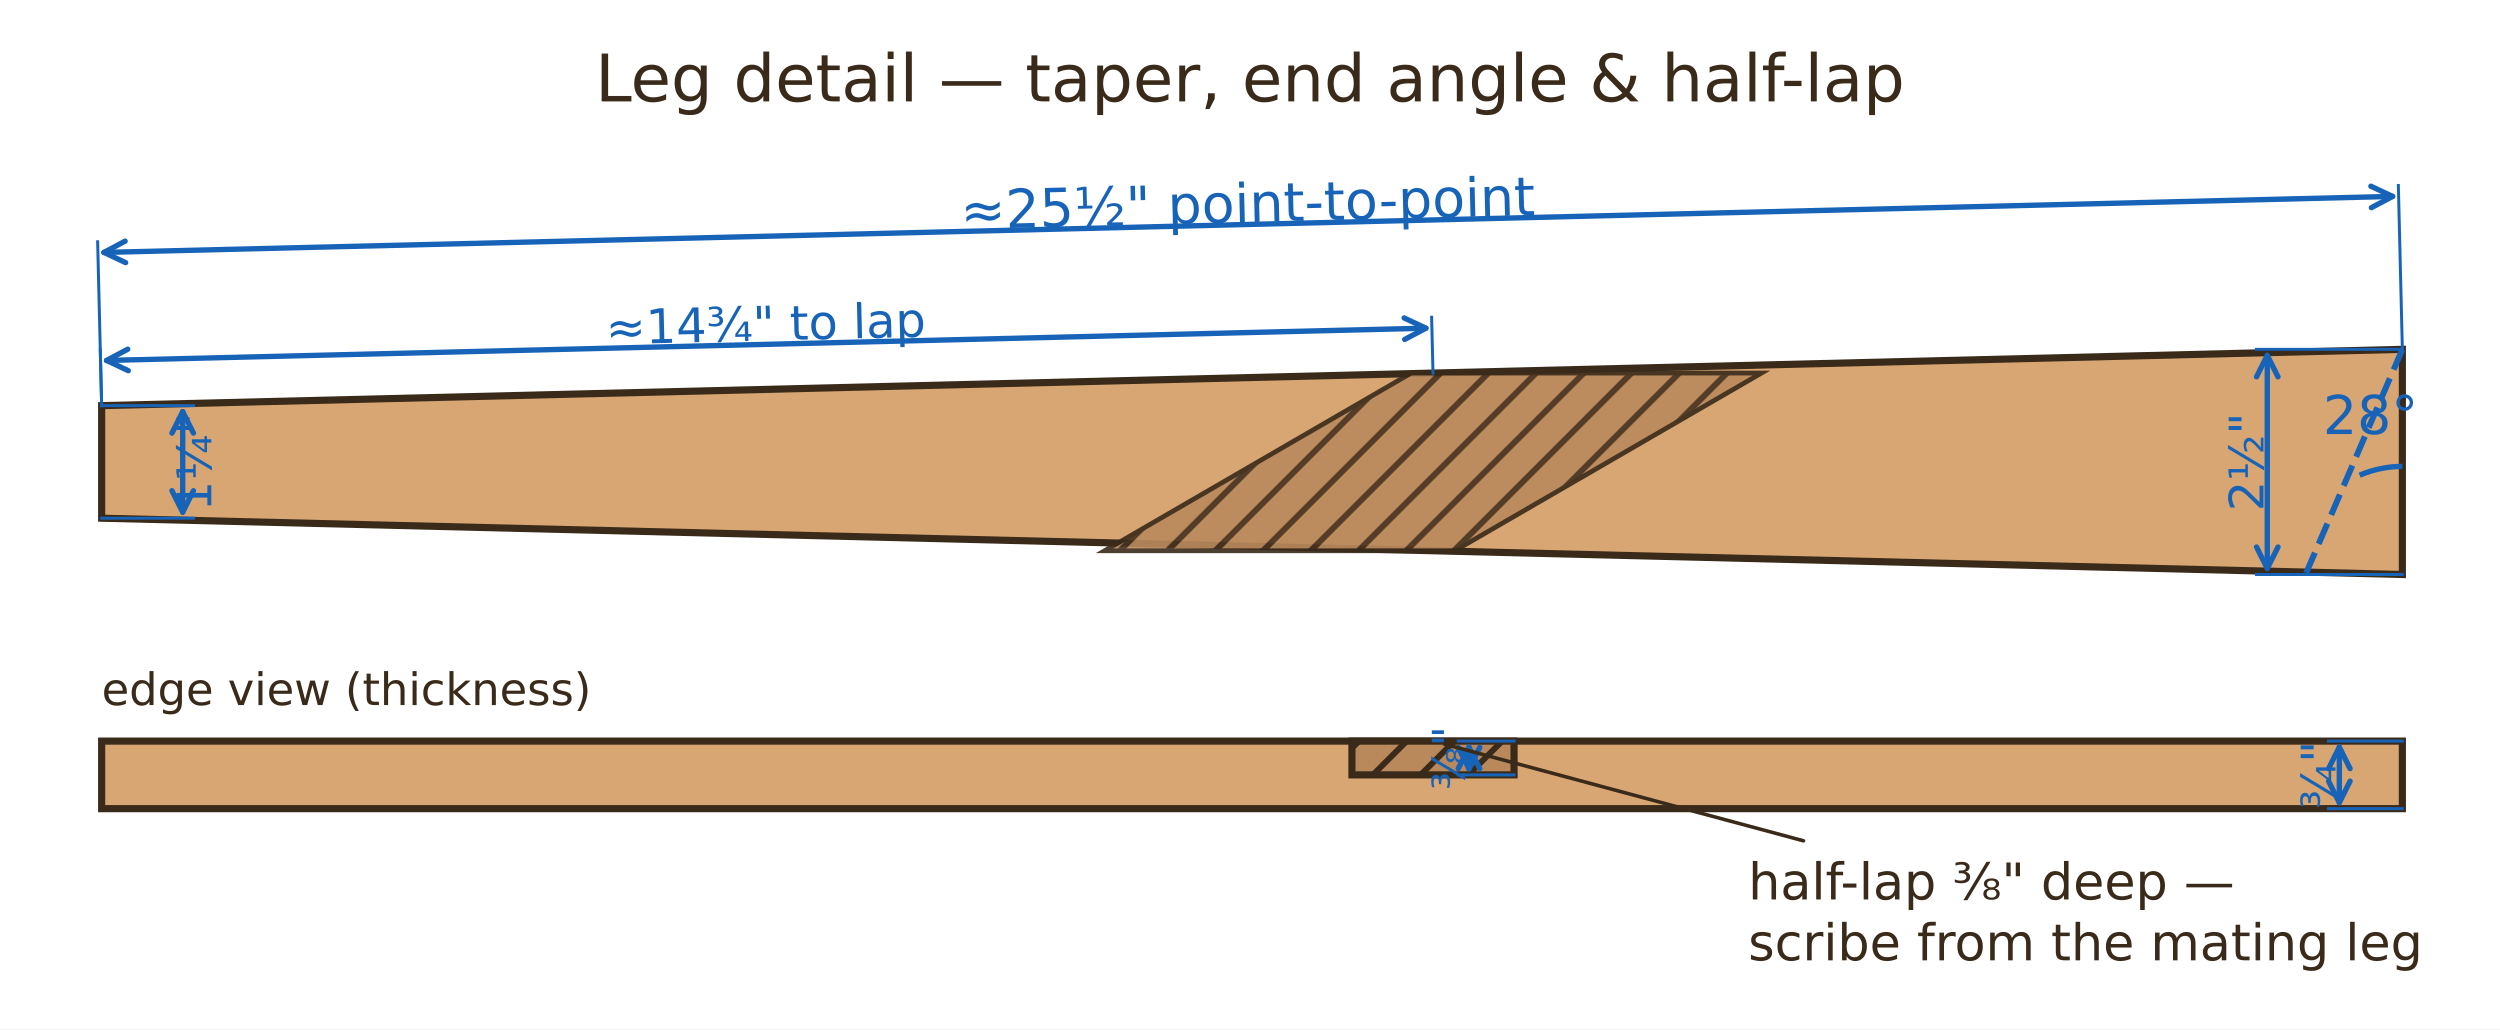
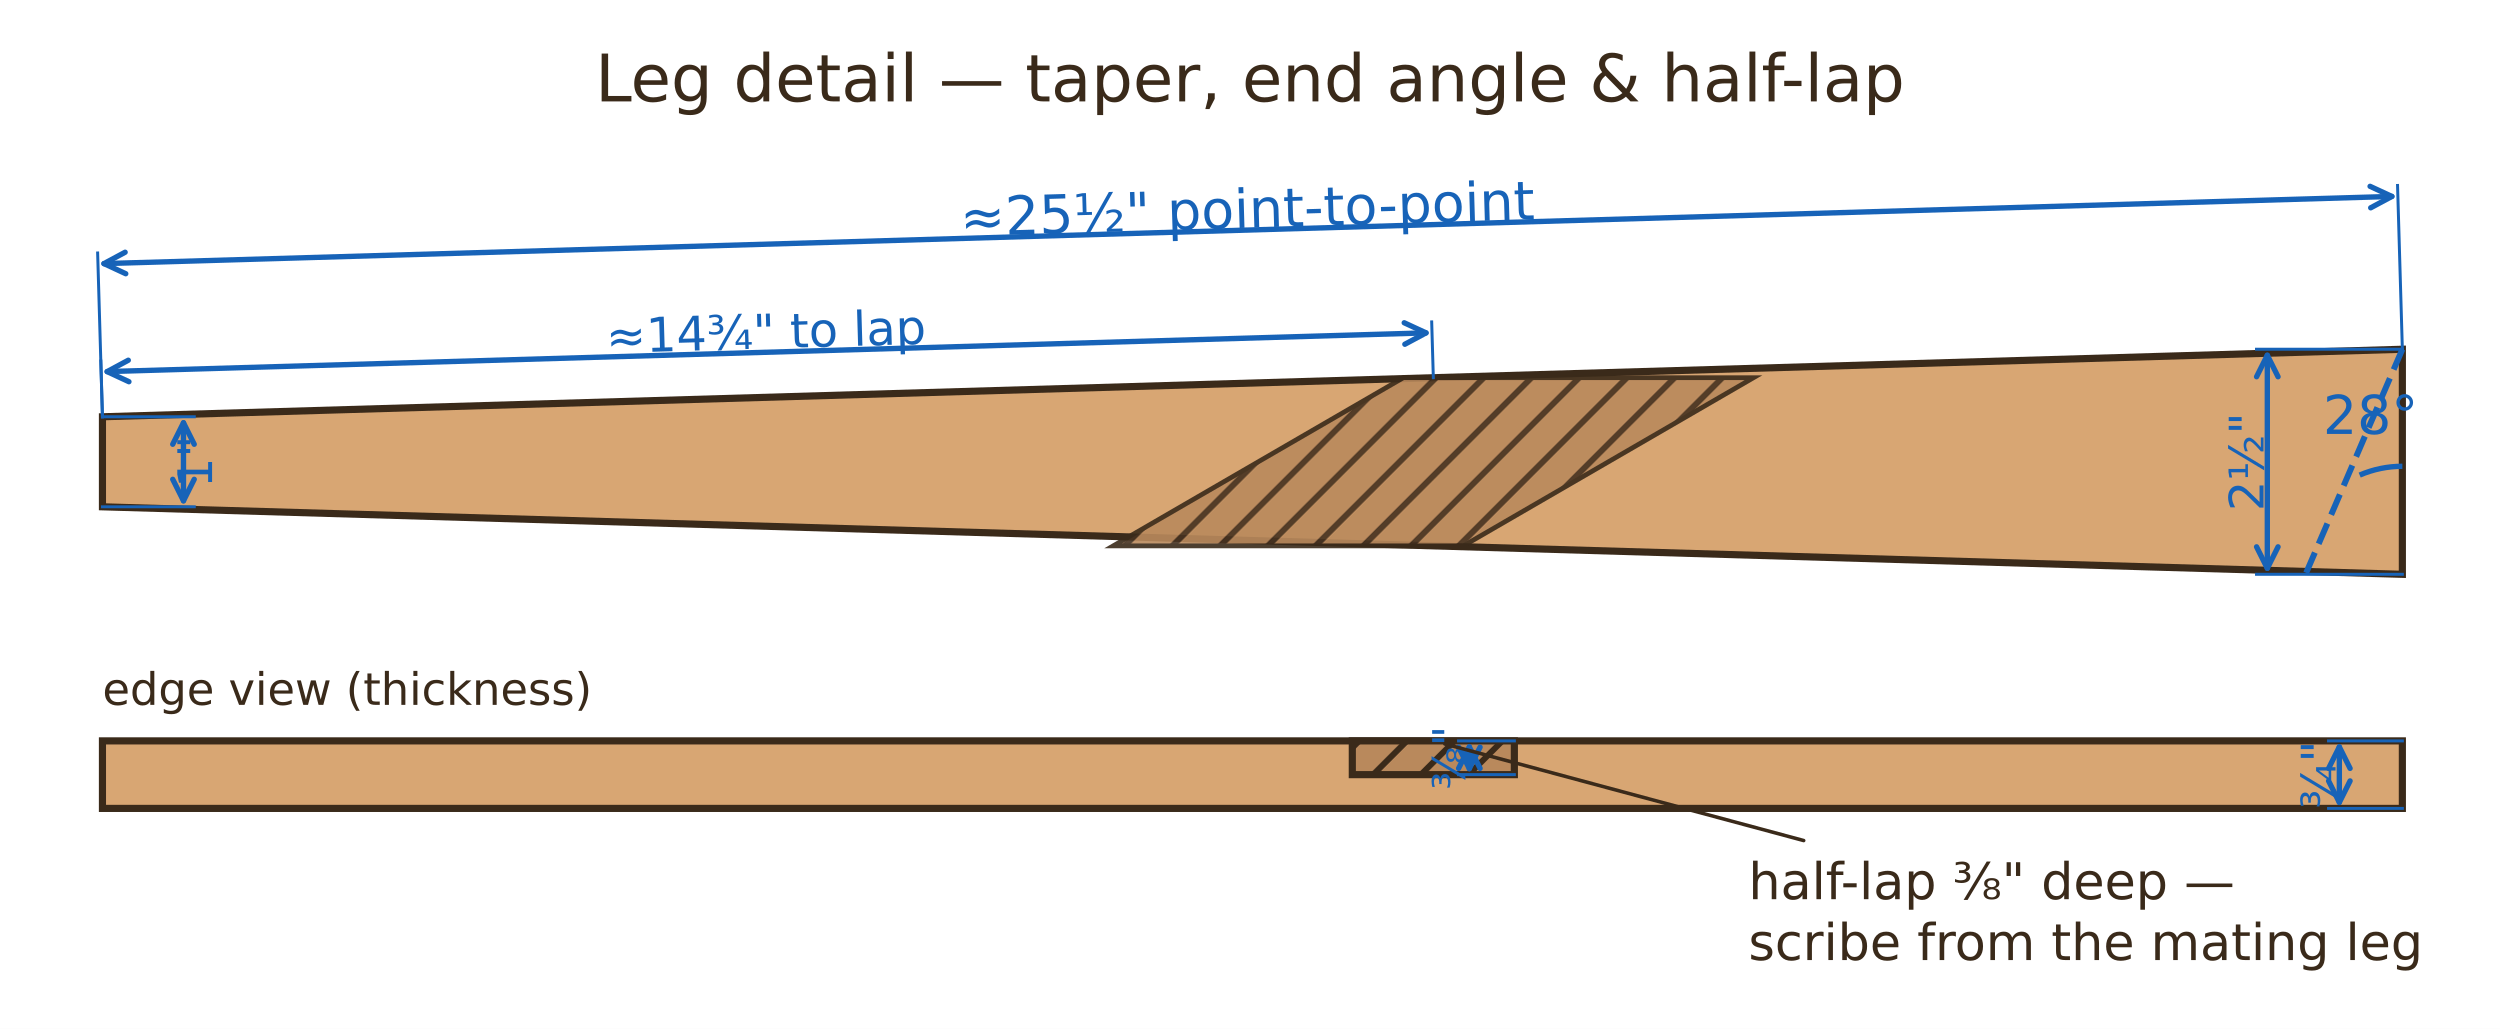
- <svg xmlns="http://www.w3.org/2000/svg" xmlns:xlink="http://www.w3.org/1999/xlink" width="419.04pt" height="172.5pt" viewBox="0 0 419.04 172.5" version="1.1">
+ <svg xmlns="http://www.w3.org/2000/svg" xmlns:xlink="http://www.w3.org/1999/xlink" width="419.04pt" height="172.453pt" viewBox="0 0 419.04 172.453" version="1.1">
  <defs>
    <style type="text/css">*{stroke-linejoin: round; stroke-linecap: butt}</style>
  </defs>
  <g id="figure_1">
    <g id="patch_1">
-       <path d="M 0 172.5  L 419.04 172.5  L 419.04 0  L 0 0  z " style="fill: #ffffff" />
+       <path d="M 0 172.453  L 419.04 172.453  L 419.04 0  L 0 0  z " style="fill: #ffffff" />
    </g>
    <g id="axes_1">
      <g id="patch_2">
-         <path d="M 17.038 86.859  L 17.038 67.989  L 402.674 58.554  L 402.674 96.294  z " clip-path="url(#p3c44674230)" style="fill: #d8a673; stroke: #3a2a1a; stroke-width: 1.2; stroke-linejoin: miter" />
+         <path d="M 17.172 84.948  L 17.172 69.858  L 402.674 58.54  L 402.674 96.266  z " clip-path="url(#pc2b7a859c7)" style="fill: #d8a673; stroke: #3a2a1a; stroke-width: 1.2; stroke-linejoin: miter" />
      </g>
      <g id="patch_3">
-         <path d="M 185.136 92.318  L 243.845 92.318  L 295.249 62.529  L 236.54 62.529  z " clip-path="url(#p3c44674230)" style="fill: url(#h1d6feb471a); opacity: 0.9; stroke: #3a2a1a; stroke-width: 0.8; stroke-linejoin: miter" />
+         <path d="M 186.583 91.498  L 245.272 91.498  L 293.915 63.308  L 235.226 63.308  z " clip-path="url(#pc2b7a859c7)" style="fill: url(#h06b8614316); opacity: 0.9; stroke: #3a2a1a; stroke-width: 0.8; stroke-linejoin: miter" />
      </g>
      <g id="patch_4">
-         <path d="M 402.674 78.178  C 401.446 78.178 400.222 78.303 399.019 78.551  C 397.817 78.799 396.643 79.168 395.515 79.653  " clip-path="url(#p3c44674230)" style="fill: none; stroke: #1763b8; stroke-width: 0.9; stroke-linejoin: miter" />
+         <path d="M 402.674 78.158  C 401.447 78.158 400.222 78.282 399.02 78.53  C 397.818 78.778 396.645 79.147 395.517 79.632  " clip-path="url(#pc2b7a859c7)" style="fill: none; stroke: #1763b8; stroke-width: 0.9; stroke-linejoin: miter" />
      </g>
      <g id="patch_5">
-         <path d="M 17.038 135.543  L 402.674 135.543  L 402.674 124.221  L 17.038 124.221  z " clip-path="url(#p3c44674230)" style="fill: #d8a673; stroke: #3a2a1a; stroke-width: 1.2; stroke-linejoin: miter" />
+         <path d="M 17.172 135.502  L 402.674 135.502  L 402.674 124.184  L 17.172 124.184  z " clip-path="url(#pc2b7a859c7)" style="fill: #d8a673; stroke: #3a2a1a; stroke-width: 1.2; stroke-linejoin: miter" />
      </g>
      <g id="patch_6">
-         <path d="M 226.606 129.882  L 253.779 129.882  L 253.779 124.221  L 226.606 124.221  z " clip-path="url(#p3c44674230)" style="fill: url(#h60d3c8fea4); stroke: #3a2a1a; stroke-width: 1.2; stroke-linejoin: miter" />
+         <path d="M 226.668 129.843  L 253.831 129.843  L 253.831 124.184  L 226.668 124.184  z " clip-path="url(#pc2b7a859c7)" style="fill: url(#h488888626e); stroke: #3a2a1a; stroke-width: 1.2; stroke-linejoin: miter" />
      </g>
      <g id="line2d_1">
-         <path d="M 402.674 58.554  L 386.438 96.294  " clip-path="url(#p3c44674230)" style="fill: none; stroke-dasharray: 3.7,1.6; stroke-dashoffset: 0; stroke: #1763b8" />
+         <path d="M 402.674 58.54  L 386.443 96.266  " clip-path="url(#pc2b7a859c7)" style="fill: none; stroke-dasharray: 3.7,1.6; stroke-dashoffset: 0; stroke: #1763b8" />
      </g>
      <g id="line2d_2">
-         <path d="M 17.038 67.989  L 16.366 40.522  " clip-path="url(#p3c44674230)" style="fill: none; stroke: #1763b8; stroke-width: 0.5; stroke-linecap: square" />
+         <path d="M 17.172 69.858  L 16.366 42.405  " clip-path="url(#pc2b7a859c7)" style="fill: none; stroke: #1763b8; stroke-width: 0.5; stroke-linecap: square" />
      </g>
      <g id="line2d_3">
-         <path d="M 402.674 58.554  L 402.002 31.087  " clip-path="url(#p3c44674230)" style="fill: none; stroke: #1763b8; stroke-width: 0.5; stroke-linecap: square" />
+         <path d="M 402.674 58.54  L 401.868 31.087  " clip-path="url(#pc2b7a859c7)" style="fill: none; stroke: #1763b8; stroke-width: 0.5; stroke-linecap: square" />
      </g>
      <g id="line2d_4">
-         <path d="M 17.038 86.859  L 32.436 86.859  " clip-path="url(#p3c44674230)" style="fill: none; stroke: #1763b8; stroke-width: 0.5; stroke-linecap: square" />
+         <path d="M 17.172 84.948  L 32.565 84.948  " clip-path="url(#pc2b7a859c7)" style="fill: none; stroke: #1763b8; stroke-width: 0.5; stroke-linecap: square" />
      </g>
      <g id="line2d_5">
-         <path d="M 17.038 67.989  L 32.436 67.989  " clip-path="url(#p3c44674230)" style="fill: none; stroke: #1763b8; stroke-width: 0.5; stroke-linecap: square" />
+         <path d="M 17.172 69.858  L 32.565 69.858  " clip-path="url(#pc2b7a859c7)" style="fill: none; stroke: #1763b8; stroke-width: 0.5; stroke-linecap: square" />
      </g>
      <g id="line2d_6">
-         <path d="M 402.674 96.294  L 378.218 96.294  " clip-path="url(#p3c44674230)" style="fill: none; stroke: #1763b8; stroke-width: 0.5; stroke-linecap: square" />
+         <path d="M 402.674 96.266  L 378.227 96.266  " clip-path="url(#pc2b7a859c7)" style="fill: none; stroke: #1763b8; stroke-width: 0.5; stroke-linecap: square" />
      </g>
      <g id="line2d_7">
-         <path d="M 402.674 58.554  L 378.218 58.554  " clip-path="url(#p3c44674230)" style="fill: none; stroke: #1763b8; stroke-width: 0.5; stroke-linecap: square" />
+         <path d="M 402.674 58.54  L 378.227 58.54  " clip-path="url(#pc2b7a859c7)" style="fill: none; stroke: #1763b8; stroke-width: 0.5; stroke-linecap: square" />
      </g>
      <g id="line2d_8">
-         <path d="M 17.038 67.989  L 16.809 58.632  " clip-path="url(#p3c44674230)" style="fill: none; stroke: #1763b8; stroke-width: 0.5; stroke-linecap: square" />
+         <path d="M 17.172 69.858  L 16.898 60.506  " clip-path="url(#pc2b7a859c7)" style="fill: none; stroke: #1763b8; stroke-width: 0.5; stroke-linecap: square" />
      </g>
      <g id="line2d_9">
-         <path d="M 240.193 62.529  L 239.964 53.172  " clip-path="url(#p3c44674230)" style="fill: none; stroke: #1763b8; stroke-width: 0.5; stroke-linecap: square" />
+         <path d="M 240.249 63.308  L 239.975 53.956  " clip-path="url(#pc2b7a859c7)" style="fill: none; stroke: #1763b8; stroke-width: 0.5; stroke-linecap: square" />
      </g>
      <g id="line2d_10">
-         <path d="M 402.674 135.543  L 390.295 135.543  " clip-path="url(#p3c44674230)" style="fill: none; stroke: #1763b8; stroke-width: 0.5; stroke-linecap: square" />
+         <path d="M 402.674 135.502  L 390.299 135.502  " clip-path="url(#pc2b7a859c7)" style="fill: none; stroke: #1763b8; stroke-width: 0.5; stroke-linecap: square" />
      </g>
      <g id="line2d_11">
-         <path d="M 402.674 124.221  L 390.295 124.221  " clip-path="url(#p3c44674230)" style="fill: none; stroke: #1763b8; stroke-width: 0.5; stroke-linecap: square" />
+         <path d="M 402.674 124.184  L 390.299 124.184  " clip-path="url(#pc2b7a859c7)" style="fill: none; stroke: #1763b8; stroke-width: 0.5; stroke-linecap: square" />
      </g>
      <g id="line2d_12">
-         <path d="M 253.779 129.882  L 244.42 129.882  " clip-path="url(#p3c44674230)" style="fill: none; stroke: #1763b8; stroke-width: 0.5; stroke-linecap: square" />
+         <path d="M 253.831 129.843  L 244.475 129.843  " clip-path="url(#pc2b7a859c7)" style="fill: none; stroke: #1763b8; stroke-width: 0.5; stroke-linecap: square" />
      </g>
      <g id="line2d_13">
-         <path d="M 253.779 124.221  L 244.42 124.221  " clip-path="url(#p3c44674230)" style="fill: none; stroke: #1763b8; stroke-width: 0.5; stroke-linecap: square" />
+         <path d="M 253.831 124.184  L 244.475 124.184  " clip-path="url(#pc2b7a859c7)" style="fill: none; stroke: #1763b8; stroke-width: 0.5; stroke-linecap: square" />
      </g>
      <g id="text_1">
-         <g style="fill: #1763b8" transform="translate(389.3679 72.75679) scale(0.09 -0.09)">
+         <g style="fill: #1763b8" transform="translate(389.3698 72.73872) scale(0.09 -0.09)">
          <defs>
            <path id="DejaVuSans-15" d="M 1228 531  L 3431 531  L 3431 0  L 469 0  L 469 531  Q 828 903 1448 1529  Q 2069 2156 2228 2338  Q 2531 2678 2651 2914  Q 2772 3150 2772 3378  Q 2772 3750 2511 3984  Q 2250 4219 1831 4219  Q 1534 4219 1204 4116  Q 875 4013 500 3803  L 500 4441  Q 881 4594 1212 4672  Q 1544 4750 1819 4750  Q 2544 4750 2975 4387  Q 3406 4025 3406 3419  Q 3406 3131 3298 2873  Q 3191 2616 2906 2266  Q 2828 2175 2409 1742  Q 1991 1309 1228 531  z " transform="scale(0.015625)" />
            <path id="DejaVuSans-1b" d="M 2034 2216  Q 1584 2216 1326 1975  Q 1069 1734 1069 1313  Q 1069 891 1326 650  Q 1584 409 2034 409  Q 2484 409 2743 651  Q 3003 894 3003 1313  Q 3003 1734 2745 1975  Q 2488 2216 2034 2216  z M 1403 2484  Q 997 2584 770 2862  Q 544 3141 544 3541  Q 544 4100 942 4425  Q 1341 4750 2034 4750  Q 2731 4750 3128 4425  Q 3525 4100 3525 3541  Q 3525 3141 3298 2862  Q 3072 2584 2669 2484  Q 3125 2378 3379 2068  Q 3634 1759 3634 1313  Q 3634 634 3220 271  Q 2806 -91 2034 -91  Q 1263 -91 848 271  Q 434 634 434 1313  Q 434 1759 690 2068  Q 947 2378 1403 2484  z M 1172 3481  Q 1172 3119 1398 2916  Q 1625 2713 2034 2713  Q 2441 2713 2670 2916  Q 2900 3119 2900 3481  Q 2900 3844 2670 4047  Q 2441 4250 2034 4250  Q 1625 4250 1398 4047  Q 1172 3844 1172 3481  z " transform="scale(0.015625)" />
            <path id="DejaVuSans-72" d="M 1600 4347  Q 1350 4347 1178 4173  Q 1006 4000 1006 3750  Q 1006 3503 1178 3333  Q 1350 3163 1600 3163  Q 1850 3163 2022 3333  Q 2194 3503 2194 3750  Q 2194 3997 2020 4172  Q 1847 4347 1600 4347  z M 1600 4750  Q 1800 4750 1984 4673  Q 2169 4597 2303 4453  Q 2447 4313 2519 4134  Q 2591 3956 2591 3750  Q 2591 3338 2302 3052  Q 2013 2766 1594 2766  Q 1172 2766 890 3047  Q 609 3328 609 3750  Q 609 4169 896 4459  Q 1184 4750 1600 4750  z " transform="scale(0.015625)" />
          </defs>
          <use xlink:href="#DejaVuSans-15" />
          <use xlink:href="#DejaVuSans-1b" transform="translate(63.625 0)" />
          <use xlink:href="#DejaVuSans-72" transform="translate(127.25 0)" />
        </g>
      </g>
      <g id="patch_7">
-         <path d="M 401.04 32.923  Q 209.228 37.616 17.416 42.309  " style="fill: none; stroke: #1763b8; stroke-width: 0.9; stroke-linecap: round" />
-         <path d="M 397.397 31.212  L 401.04 32.923  L 397.485 34.81  " style="fill: none; stroke: #1763b8; stroke-width: 0.9; stroke-linecap: round" />
-         <path d="M 21.059 44.02  L 17.416 42.309  L 20.971 40.421  " style="fill: none; stroke: #1763b8; stroke-width: 0.9; stroke-linecap: round" />
+         <path d="M 400.915 32.926  Q 209.17 38.556 17.425 44.185  " style="fill: none; stroke: #1763b8; stroke-width: 0.9; stroke-linecap: round" />
+         <path d="M 397.264 31.233  L 400.915 32.926  L 397.37 34.831  " style="fill: none; stroke: #1763b8; stroke-width: 0.9; stroke-linecap: round" />
+         <path d="M 21.076 45.879  L 17.425 44.185  L 20.971 42.28  " style="fill: none; stroke: #1763b8; stroke-width: 0.9; stroke-linecap: round" />
      </g>
      <g id="text_2">
-         <g style="fill: #1763b8" transform="translate(161.0736 38.41485) rotate(-1.401517) scale(0.09 -0.09)">
+         <g style="fill: #1763b8" transform="translate(161.0199 39.59111) rotate(-1.681673) scale(0.09 -0.09)">
          <defs>
            <path id="DejaVuSans-cd2" d="M 4684 1947  L 4684 1388  Q 4356 1144 4076 1036  Q 3797 928 3494 928  Q 3150 928 2694 1113  Q 2663 1125 2641 1134  Q 2622 1141 2575 1159  Q 2091 1350 1797 1350  Q 1522 1350 1253 1231  Q 984 1113 678 850  L 678 1409  Q 1006 1653 1286 1761  Q 1566 1869 1869 1869  Q 2213 1869 2672 1684  Q 2706 1669 2722 1663  Q 2741 1656 2788 1638  Q 3272 1447 3566 1447  Q 3834 1447 4098 1564  Q 4363 1681 4684 1947  z M 4684 3163  L 4684 2606  Q 4356 2359 4076 2251  Q 3797 2144 3494 2144  Q 3150 2144 2694 2328  Q 2663 2341 2641 2350  Q 2622 2356 2575 2375  Q 2091 2566 1797 2566  Q 1522 2566 1253 2447  Q 984 2328 678 2069  L 678 2625  Q 1006 2869 1286 2976  Q 1566 3084 1869 3084  Q 2213 3084 2672 2900  Q 2703 2888 2719 2881  Q 2741 2872 2788 2853  Q 3272 2663 3566 2663  Q 3834 2663 4098 2780  Q 4363 2897 4684 3163  z " transform="scale(0.015625)" />
            <path id="DejaVuSans-18" d="M 691 4666  L 3169 4666  L 3169 4134  L 1269 4134  L 1269 2991  Q 1406 3038 1543 3061  Q 1681 3084 1819 3084  Q 2600 3084 3056 2656  Q 3513 2228 3513 1497  Q 3513 744 3044 326  Q 2575 -91 1722 -91  Q 1428 -91 1123 -41  Q 819 9 494 109  L 494 744  Q 775 591 1075 516  Q 1375 441 1709 441  Q 2250 441 2565 725  Q 2881 1009 2881 1497  Q 2881 1984 2565 2268  Q 2250 2553 1709 2553  Q 1456 2553 1204 2497  Q 953 2441 691 2322  L 691 4666  z " transform="scale(0.015625)" />
            <path id="DejaVuSans-7f" d="M 488 2431  L 1125 2431  L 1125 4341  L 428 4213  L 428 4575  L 1147 4697  L 1575 4697  L 1575 2431  L 2216 2431  L 2216 2088  L 488 2088  L 488 2431  z M 4472 356  L 5797 356  L 5797 0  L 3928 0  L 3928 343  Q 4034 440 4231 615  Q 5306 1568 5306 1862  Q 5306 2068 5143 2194  Q 4981 2321 4715 2321  Q 4553 2321 4362 2266  Q 4172 2212 3947 2103  L 3947 2487  Q 4187 2575 4395 2618  Q 4603 2662 4781 2662  Q 5234 2662 5506 2456  Q 5778 2250 5778 1912  Q 5778 1478 4743 590  Q 4568 440 4472 356  z M 4307 4750  L 4807 4750  L 1894 -91  L 1394 -91  L 4307 4750  z " transform="scale(0.015625)" />
            <path id="DejaVuSans-5" d="M 1147 4666  L 1147 2931  L 616 2931  L 616 4666  L 1147 4666  z M 2328 4666  L 2328 2931  L 1797 2931  L 1797 4666  L 2328 4666  z " transform="scale(0.015625)" />
            <path id="DejaVuSans-3" transform="scale(0.015625)" />
            <path id="DejaVuSans-53" d="M 1159 525  L 1159 -1331  L 581 -1331  L 581 3500  L 1159 3500  L 1159 2969  Q 1341 3281 1617 3432  Q 1894 3584 2278 3584  Q 2916 3584 3314 3078  Q 3713 2572 3713 1747  Q 3713 922 3314 415  Q 2916 -91 2278 -91  Q 1894 -91 1617 61  Q 1341 213 1159 525  z M 3116 1747  Q 3116 2381 2855 2742  Q 2594 3103 2138 3103  Q 1681 3103 1420 2742  Q 1159 2381 1159 1747  Q 1159 1113 1420 752  Q 1681 391 2138 391  Q 2594 391 2855 752  Q 3116 1113 3116 1747  z " transform="scale(0.015625)" />
            <path id="DejaVuSans-52" d="M 1959 3097  Q 1497 3097 1228 2736  Q 959 2375 959 1747  Q 959 1119 1226 758  Q 1494 397 1959 397  Q 2419 397 2687 759  Q 2956 1122 2956 1747  Q 2956 2369 2687 2733  Q 2419 3097 1959 3097  z M 1959 3584  Q 2709 3584 3137 3096  Q 3566 2609 3566 1747  Q 3566 888 3137 398  Q 2709 -91 1959 -91  Q 1206 -91 779 398  Q 353 888 353 1747  Q 353 2609 779 3096  Q 1206 3584 1959 3584  z " transform="scale(0.015625)" />
            <path id="DejaVuSans-4c" d="M 603 3500  L 1178 3500  L 1178 0  L 603 0  L 603 3500  z M 603 4863  L 1178 4863  L 1178 4134  L 603 4134  L 603 4863  z " transform="scale(0.015625)" />
            <path id="DejaVuSans-51" d="M 3513 2113  L 3513 0  L 2938 0  L 2938 2094  Q 2938 2591 2744 2837  Q 2550 3084 2163 3084  Q 1697 3084 1428 2787  Q 1159 2491 1159 1978  L 1159 0  L 581 0  L 581 3500  L 1159 3500  L 1159 2956  Q 1366 3272 1645 3428  Q 1925 3584 2291 3584  Q 2894 3584 3203 3211  Q 3513 2838 3513 2113  z " transform="scale(0.015625)" />
            <path id="DejaVuSans-57" d="M 1172 4494  L 1172 3500  L 2356 3500  L 2356 3053  L 1172 3053  L 1172 1153  Q 1172 725 1289 603  Q 1406 481 1766 481  L 2356 481  L 2356 0  L 1766 0  Q 1100 0 847 248  Q 594 497 594 1153  L 594 3053  L 172 3053  L 172 3500  L 594 3500  L 594 4494  L 1172 4494  z " transform="scale(0.015625)" />
            <path id="DejaVuSans-10" d="M 313 2009  L 1997 2009  L 1997 1497  L 313 1497  L 313 2009  z " transform="scale(0.015625)" />
          </defs>
          <use xlink:href="#DejaVuSans-cd2" />
          <use xlink:href="#DejaVuSans-15" transform="translate(83.79688 0)" />
          <use xlink:href="#DejaVuSans-18" transform="translate(147.4219 0)" />
          <use xlink:href="#DejaVuSans-7f" transform="translate(211.0469 0)" />
          <use xlink:href="#DejaVuSans-5" transform="translate(307.9688 0)" />
          <use xlink:href="#DejaVuSans-3" transform="translate(353.9688 0)" />
          <use xlink:href="#DejaVuSans-53" transform="translate(385.75 0)" />
          <use xlink:href="#DejaVuSans-52" transform="translate(449.2344 0)" />
          <use xlink:href="#DejaVuSans-4c" transform="translate(510.4219 0)" />
          <use xlink:href="#DejaVuSans-51" transform="translate(538.2031 0)" />
          <use xlink:href="#DejaVuSans-57" transform="translate(601.5781 0)" />
          <use xlink:href="#DejaVuSans-10" transform="translate(640.7812 0)" />
          <use xlink:href="#DejaVuSans-57" transform="translate(676.8594 0)" />
          <use xlink:href="#DejaVuSans-52" transform="translate(716.0625 0)" />
          <use xlink:href="#DejaVuSans-10" transform="translate(779.1094 0)" />
          <use xlink:href="#DejaVuSans-53" transform="translate(815.1875 0)" />
          <use xlink:href="#DejaVuSans-52" transform="translate(878.6719 0)" />
          <use xlink:href="#DejaVuSans-4c" transform="translate(939.8594 0)" />
          <use xlink:href="#DejaVuSans-51" transform="translate(967.6406 0)" />
          <use xlink:href="#DejaVuSans-57" transform="translate(1031.016 0)" />
        </g>
      </g>
      <g id="patch_8">
-         <path d="M 30.624 68.995  Q 30.624 77.424 30.624 85.852  " style="fill: none; stroke: #1763b8; stroke-width: 0.9; stroke-linecap: round" />
-         <path d="M 28.824 72.595  L 30.624 68.995  L 32.424 72.595  " style="fill: none; stroke: #1763b8; stroke-width: 0.9; stroke-linecap: round" />
-         <path d="M 32.424 82.252  L 30.624 85.852  L 28.824 82.252  " style="fill: none; stroke: #1763b8; stroke-width: 0.9; stroke-linecap: round" />
+         <path d="M 30.754 70.864  Q 30.754 77.403 30.754 83.942  " style="fill: none; stroke: #1763b8; stroke-width: 0.9; stroke-linecap: round" />
+         <path d="M 28.954 74.464  L 30.754 70.864  L 32.554 74.464  " style="fill: none; stroke: #1763b8; stroke-width: 0.9; stroke-linecap: round" />
+         <path d="M 32.554 80.342  L 30.754 83.942  L 28.954 80.342  " style="fill: none; stroke: #1763b8; stroke-width: 0.9; stroke-linecap: round" />
      </g>
      <g id="text_3">
-         <g style="fill: #1763b8" transform="translate(35.41987 85.68554) rotate(-90) scale(0.08 -0.08)">
+         <g style="fill: #1763b8" transform="translate(35.54821 81.78815) rotate(-90) scale(0.08 -0.08)">
          <defs>
            <path id="DejaVuSans-14" d="M 794 531  L 1825 531  L 1825 4091  L 703 3866  L 703 4441  L 1819 4666  L 2450 4666  L 2450 531  L 3481 531  L 3481 0  L 794 0  L 794 531  z " transform="scale(0.015625)" />
-             <path id="DejaVuSans-7e" d="M 488 2431  L 1125 2431  L 1125 4341  L 428 4213  L 428 4575  L 1147 4697  L 1575 4697  L 1575 2431  L 2216 2431  L 2216 2088  L 488 2088  L 488 2431  z M 5125 2231  L 4159 921  L 5125 921  L 5125 2231  z M 5056 2609  L 5575 2609  L 5575 921  L 5997 921  L 5997 581  L 5575 581  L 5575 0  L 5125 0  L 5125 581  L 3831 581  L 3831 959  L 5056 2609  z M 4307 4750  L 4807 4750  L 1894 -91  L 1394 -91  L 4307 4750  z " transform="scale(0.015625)" />
          </defs>
          <use xlink:href="#DejaVuSans-14" />
-           <use xlink:href="#DejaVuSans-7e" transform="translate(63.625 0)" />
-           <use xlink:href="#DejaVuSans-5" transform="translate(160.5469 0)" />
+           <use xlink:href="#DejaVuSans-5" transform="translate(63.625 0)" />
        </g>
      </g>
      <g id="patch_9">
-         <path d="M 380.03 59.56  Q 380.03 77.424 380.03 95.287  " style="fill: none; stroke: #1763b8; stroke-width: 0.9; stroke-linecap: round" />
-         <path d="M 378.23 63.16  L 380.03 59.56  L 381.83 63.16  " style="fill: none; stroke: #1763b8; stroke-width: 0.9; stroke-linecap: round" />
-         <path d="M 381.83 91.687  L 380.03 95.287  L 378.23 91.687  " style="fill: none; stroke: #1763b8; stroke-width: 0.9; stroke-linecap: round" />
+         <path d="M 380.038 59.546  Q 380.038 77.403 380.038 95.26  " style="fill: none; stroke: #1763b8; stroke-width: 0.9; stroke-linecap: round" />
+         <path d="M 378.238 63.146  L 380.038 59.546  L 381.838 63.146  " style="fill: none; stroke: #1763b8; stroke-width: 0.9; stroke-linecap: round" />
+         <path d="M 381.838 91.66  L 380.038 95.26  L 378.238 91.66  " style="fill: none; stroke: #1763b8; stroke-width: 0.9; stroke-linecap: round" />
      </g>
      <g id="text_4">
-         <g style="fill: #1763b8" transform="translate(379.3908 85.68554) rotate(-90) scale(0.08 -0.08)">
+         <g style="fill: #1763b8" transform="translate(379.3996 85.66502) rotate(-90) scale(0.08 -0.08)">
          <use xlink:href="#DejaVuSans-15" />
          <use xlink:href="#DejaVuSans-7f" transform="translate(63.625 0)" />
          <use xlink:href="#DejaVuSans-5" transform="translate(160.5469 0)" />
        </g>
      </g>
      <g id="patch_10">
-         <path d="M 239.002 55.008  Q 128.431 57.713 17.859 60.418  " style="fill: none; stroke: #1763b8; stroke-width: 0.9; stroke-linecap: round" />
-         <path d="M 235.359 53.297  L 239.002 55.008  L 235.447 56.895  " style="fill: none; stroke: #1763b8; stroke-width: 0.9; stroke-linecap: round" />
-         <path d="M 21.502 62.13  L 17.859 60.418  L 21.414 58.531  " style="fill: none; stroke: #1763b8; stroke-width: 0.9; stroke-linecap: round" />
+         <path d="M 239.022 55.796  Q 128.489 59.041 17.957 62.286  " style="fill: none; stroke: #1763b8; stroke-width: 0.9; stroke-linecap: round" />
+         <path d="M 235.371 54.102  L 239.022 55.796  L 235.476 57.701  " style="fill: none; stroke: #1763b8; stroke-width: 0.9; stroke-linecap: round" />
+         <path d="M 21.608 63.98  L 17.957 62.286  L 21.502 60.381  " style="fill: none; stroke: #1763b8; stroke-width: 0.9; stroke-linecap: round" />
      </g>
      <g id="text_5">
-         <g style="fill: #1763b8" transform="translate(101.6044 57.73047) rotate(-1.401517) scale(0.08 -0.08)">
+         <g style="fill: #1763b8" transform="translate(101.6633 59.19047) rotate(-1.681673) scale(0.08 -0.08)">
          <defs>
            <path id="DejaVuSans-17" d="M 2419 4116  L 825 1625  L 2419 1625  L 2419 4116  z M 2253 4666  L 3047 4666  L 3047 1625  L 3713 1625  L 3713 1100  L 3047 1100  L 3047 0  L 2419 0  L 2419 1100  L 313 1100  L 313 1709  L 2253 4666  z " transform="scale(0.015625)" />
            <path id="DejaVuSans-80" d="M 1638 3500  Q 1925 3444 2083 3273  Q 2241 3103 2241 2847  Q 2241 2459 1944 2250  Q 1647 2041 1094 2041  Q 916 2041 720 2073  Q 525 2106 306 2169  L 306 2547  Q 469 2463 655 2422  Q 841 2381 1050 2381  Q 1391 2381 1578 2504  Q 1766 2628 1766 2847  Q 1766 3078 1592 3197  Q 1419 3316 1081 3316  L 813 3316  L 813 3653  L 1106 3653  Q 1400 3653 1551 3751  Q 1703 3850 1703 4038  Q 1703 4219 1547 4314  Q 1391 4409 1094 4409  Q 969 4409 809 4381  Q 650 4353 397 4281  L 397 4641  Q 625 4694 825 4722  Q 1025 4750 1197 4750  Q 1647 4750 1911 4565  Q 2175 4381 2175 4072  Q 2175 3856 2034 3706  Q 1894 3556 1638 3500  z M 5125 2231  L 4159 921  L 5125 921  L 5125 2231  z M 5056 2609  L 5575 2609  L 5575 921  L 5997 921  L 5997 581  L 5575 581  L 5575 0  L 5125 0  L 5125 581  L 3831 581  L 3831 959  L 5056 2609  z M 4307 4750  L 4807 4750  L 1894 -91  L 1394 -91  L 4307 4750  z " transform="scale(0.015625)" />
            <path id="DejaVuSans-4f" d="M 603 4863  L 1178 4863  L 1178 0  L 603 0  L 603 4863  z " transform="scale(0.015625)" />
            <path id="DejaVuSans-44" d="M 2194 1759  Q 1497 1759 1228 1600  Q 959 1441 959 1056  Q 959 750 1161 570  Q 1363 391 1709 391  Q 2188 391 2477 730  Q 2766 1069 2766 1631  L 2766 1759  L 2194 1759  z M 3341 1997  L 3341 0  L 2766 0  L 2766 531  Q 2569 213 2275 61  Q 1981 -91 1556 -91  Q 1019 -91 701 211  Q 384 513 384 1019  Q 384 1609 779 1909  Q 1175 2209 1959 2209  L 2766 2209  L 2766 2266  Q 2766 2663 2505 2880  Q 2244 3097 1772 3097  Q 1472 3097 1187 3025  Q 903 2953 641 2809  L 641 3341  Q 956 3463 1253 3523  Q 1550 3584 1831 3584  Q 2591 3584 2966 3190  Q 3341 2797 3341 1997  z " transform="scale(0.015625)" />
          </defs>
          <use xlink:href="#DejaVuSans-cd2" />
          <use xlink:href="#DejaVuSans-14" transform="translate(83.79688 0)" />
          <use xlink:href="#DejaVuSans-17" transform="translate(147.4219 0)" />
          <use xlink:href="#DejaVuSans-80" transform="translate(211.0469 0)" />
          <use xlink:href="#DejaVuSans-5" transform="translate(307.9688 0)" />
          <use xlink:href="#DejaVuSans-3" transform="translate(353.9688 0)" />
          <use xlink:href="#DejaVuSans-57" transform="translate(385.75 0)" />
          <use xlink:href="#DejaVuSans-52" transform="translate(424.9531 0)" />
          <use xlink:href="#DejaVuSans-3" transform="translate(486.1406 0)" />
          <use xlink:href="#DejaVuSans-4f" transform="translate(517.9219 0)" />
          <use xlink:href="#DejaVuSans-44" transform="translate(545.7031 0)" />
          <use xlink:href="#DejaVuSans-53" transform="translate(606.9844 0)" />
        </g>
      </g>
      <g id="patch_11">
-         <path d="M 392.107 125.227  Q 392.107 129.882 392.107 134.537  " style="fill: none; stroke: #1763b8; stroke-width: 0.9; stroke-linecap: round" />
-         <path d="M 390.307 128.827  L 392.107 125.227  L 393.907 128.827  " style="fill: none; stroke: #1763b8; stroke-width: 0.9; stroke-linecap: round" />
-         <path d="M 393.907 130.937  L 392.107 134.537  L 390.307 130.937  " style="fill: none; stroke: #1763b8; stroke-width: 0.9; stroke-linecap: round" />
+         <path d="M 392.11 125.19  Q 392.11 129.843 392.11 134.496  " style="fill: none; stroke: #1763b8; stroke-width: 0.9; stroke-linecap: round" />
+         <path d="M 390.31 128.79  L 392.11 125.19  L 393.91 128.79  " style="fill: none; stroke: #1763b8; stroke-width: 0.9; stroke-linecap: round" />
+         <path d="M 393.91 130.896  L 392.11 134.496  L 390.31 130.896  " style="fill: none; stroke: #1763b8; stroke-width: 0.9; stroke-linecap: round" />
      </g>
      <g id="text_6">
-         <g style="fill: #1763b8" transform="translate(391.4676 135.5989) rotate(-90) scale(0.08 -0.08)">
+         <g style="fill: #1763b8" transform="translate(391.4722 135.5601) rotate(-90) scale(0.08 -0.08)">
          <use xlink:href="#DejaVuSans-80" />
          <use xlink:href="#DejaVuSans-5" transform="translate(96.92188 0)" />
        </g>
      </g>
      <g id="patch_12">
-         <path d="M 246.231 125.227  Q 246.231 127.052 246.231 128.876  " style="fill: none; stroke: #1763b8; stroke-width: 0.9; stroke-linecap: round" />
-         <path d="M 244.431 128.827  L 246.231 125.227  L 248.031 128.827  " style="fill: none; stroke: #1763b8; stroke-width: 0.9; stroke-linecap: round" />
-         <path d="M 248.031 125.276  L 246.231 128.876  L 244.431 125.276  " style="fill: none; stroke: #1763b8; stroke-width: 0.9; stroke-linecap: round" />
+         <path d="M 246.285 125.19  Q 246.285 127.014 246.285 128.837  " style="fill: none; stroke: #1763b8; stroke-width: 0.9; stroke-linecap: round" />
+         <path d="M 244.485 128.79  L 246.285 125.19  L 248.085 128.79  " style="fill: none; stroke: #1763b8; stroke-width: 0.9; stroke-linecap: round" />
+         <path d="M 248.085 125.237  L 246.285 128.837  L 244.485 125.237  " style="fill: none; stroke: #1763b8; stroke-width: 0.9; stroke-linecap: round" />
      </g>
      <g id="text_7">
-         <g style="fill: #1763b8" transform="translate(245.462 132.4111) rotate(-90) scale(0.075 -0.075)">
+         <g style="fill: #1763b8" transform="translate(245.5173 132.3733) rotate(-90) scale(0.075 -0.075)">
          <defs>
            <path id="DejaVuSans-bef" d="M 1638 3500  Q 1925 3444 2083 3273  Q 2241 3103 2241 2847  Q 2241 2459 1944 2250  Q 1647 2041 1094 2041  Q 916 2041 720 2073  Q 525 2106 306 2169  L 306 2547  Q 469 2463 655 2422  Q 841 2381 1050 2381  Q 1391 2381 1578 2504  Q 1766 2628 1766 2847  Q 1766 3078 1592 3197  Q 1419 3316 1081 3316  L 813 3316  L 813 3653  L 1106 3653  Q 1400 3653 1551 3751  Q 1703 3850 1703 4038  Q 1703 4219 1547 4314  Q 1391 4409 1094 4409  Q 969 4409 809 4381  Q 650 4353 397 4281  L 397 4641  Q 625 4694 825 4722  Q 1025 4750 1197 4750  Q 1647 4750 1911 4565  Q 2175 4381 2175 4072  Q 2175 3856 2034 3706  Q 1894 3556 1638 3500  z M 4307 4750  L 4807 4750  L 1894 -91  L 1394 -91  L 4307 4750  z M 5400 1106  Q 5234 1243 4943 1243  Q 4653 1243 4487 1106  Q 4322 971 4322 737  Q 4322 500 4487 365  Q 4653 231 4943 231  Q 5231 231 5400 368  Q 5565 503 5565 737  Q 5565 971 5400 1106  z M 4537 1396  Q 4275 1453 4131 1606  Q 3984 1762 3984 1987  Q 3984 2300 4240 2481  Q 4497 2662 4943 2662  Q 5390 2662 5647 2481  Q 5900 2300 5900 1987  Q 5900 1756 5756 1606  Q 5609 1453 5350 1396  Q 5631 1340 5806 1159  Q 5972 987 5972 737  Q 5972 359 5706 156  Q 5437 -47 4943 -47  Q 4447 -47 4181 156  Q 3912 359 3912 737  Q 3912 981 4078 1159  Q 4247 1334 4537 1396  z M 4387 1953  Q 4387 1756 4534 1637  Q 4678 1521 4943 1521  Q 5197 1521 5350 1637  Q 5500 1750 5500 1953  Q 5500 2150 5350 2268  Q 5203 2384 4943 2384  Q 4684 2384 4534 2268  Q 4387 2156 4387 1953  z " transform="scale(0.015625)" />
          </defs>
          <use xlink:href="#DejaVuSans-bef" />
          <use xlink:href="#DejaVuSans-5" transform="translate(96.92188 0)" />
        </g>
      </g>
      <g id="text_8">
-         <g style="fill: #3a2a1a" transform="translate(17.03815 118.1827) scale(0.075 -0.075)">
+         <g style="fill: #3a2a1a" transform="translate(17.17216 118.148) scale(0.075 -0.075)">
          <defs>
            <path id="DejaVuSans-48" d="M 3597 1894  L 3597 1613  L 953 1613  Q 991 1019 1311 708  Q 1631 397 2203 397  Q 2534 397 2845 478  Q 3156 559 3463 722  L 3463 178  Q 3153 47 2828 -22  Q 2503 -91 2169 -91  Q 1331 -91 842 396  Q 353 884 353 1716  Q 353 2575 817 3079  Q 1281 3584 2069 3584  Q 2775 3584 3186 3129  Q 3597 2675 3597 1894  z M 3022 2063  Q 3016 2534 2758 2815  Q 2500 3097 2075 3097  Q 1594 3097 1305 2825  Q 1016 2553 972 2059  L 3022 2063  z " transform="scale(0.015625)" />
            <path id="DejaVuSans-47" d="M 2906 2969  L 2906 4863  L 3481 4863  L 3481 0  L 2906 0  L 2906 525  Q 2725 213 2448 61  Q 2172 -91 1784 -91  Q 1150 -91 751 415  Q 353 922 353 1747  Q 353 2572 751 3078  Q 1150 3584 1784 3584  Q 2172 3584 2448 3432  Q 2725 3281 2906 2969  z M 947 1747  Q 947 1113 1208 752  Q 1469 391 1925 391  Q 2381 391 2643 752  Q 2906 1113 2906 1747  Q 2906 2381 2643 2742  Q 2381 3103 1925 3103  Q 1469 3103 1208 2742  Q 947 2381 947 1747  z " transform="scale(0.015625)" />
            <path id="DejaVuSans-4a" d="M 2906 1791  Q 2906 2416 2648 2759  Q 2391 3103 1925 3103  Q 1463 3103 1205 2759  Q 947 2416 947 1791  Q 947 1169 1205 825  Q 1463 481 1925 481  Q 2391 481 2648 825  Q 2906 1169 2906 1791  z M 3481 434  Q 3481 -459 3084 -895  Q 2688 -1331 1869 -1331  Q 1566 -1331 1297 -1286  Q 1028 -1241 775 -1147  L 775 -588  Q 1028 -725 1275 -790  Q 1522 -856 1778 -856  Q 2344 -856 2625 -561  Q 2906 -266 2906 331  L 2906 616  Q 2728 306 2450 153  Q 2172 0 1784 0  Q 1141 0 747 490  Q 353 981 353 1791  Q 353 2603 747 3093  Q 1141 3584 1784 3584  Q 2172 3584 2450 3431  Q 2728 3278 2906 2969  L 2906 3500  L 3481 3500  L 3481 434  z " transform="scale(0.015625)" />
            <path id="DejaVuSans-59" d="M 191 3500  L 800 3500  L 1894 563  L 2988 3500  L 3597 3500  L 2284 0  L 1503 0  L 191 3500  z " transform="scale(0.015625)" />
            <path id="DejaVuSans-5a" d="M 269 3500  L 844 3500  L 1563 769  L 2278 3500  L 2956 3500  L 3675 769  L 4391 3500  L 4966 3500  L 4050 0  L 3372 0  L 2619 2869  L 1863 0  L 1184 0  L 269 3500  z " transform="scale(0.015625)" />
            <path id="DejaVuSans-b" d="M 1984 4856  Q 1566 4138 1362 3434  Q 1159 2731 1159 2009  Q 1159 1288 1364 580  Q 1569 -128 1984 -844  L 1484 -844  Q 1016 -109 783 600  Q 550 1309 550 2009  Q 550 2706 781 3412  Q 1013 4119 1484 4856  L 1984 4856  z " transform="scale(0.015625)" />
            <path id="DejaVuSans-4b" d="M 3513 2113  L 3513 0  L 2938 0  L 2938 2094  Q 2938 2591 2744 2837  Q 2550 3084 2163 3084  Q 1697 3084 1428 2787  Q 1159 2491 1159 1978  L 1159 0  L 581 0  L 581 4863  L 1159 4863  L 1159 2956  Q 1366 3272 1645 3428  Q 1925 3584 2291 3584  Q 2894 3584 3203 3211  Q 3513 2838 3513 2113  z " transform="scale(0.015625)" />
            <path id="DejaVuSans-46" d="M 3122 3366  L 3122 2828  Q 2878 2963 2633 3030  Q 2388 3097 2138 3097  Q 1578 3097 1268 2742  Q 959 2388 959 1747  Q 959 1106 1268 751  Q 1578 397 2138 397  Q 2388 397 2633 464  Q 2878 531 3122 666  L 3122 134  Q 2881 22 2623 -34  Q 2366 -91 2075 -91  Q 1284 -91 818 406  Q 353 903 353 1747  Q 353 2603 823 3093  Q 1294 3584 2113 3584  Q 2378 3584 2631 3529  Q 2884 3475 3122 3366  z " transform="scale(0.015625)" />
            <path id="DejaVuSans-4e" d="M 581 4863  L 1159 4863  L 1159 1991  L 2875 3500  L 3609 3500  L 1753 1863  L 3688 0  L 2938 0  L 1159 1709  L 1159 0  L 581 0  L 581 4863  z " transform="scale(0.015625)" />
            <path id="DejaVuSans-56" d="M 2834 3397  L 2834 2853  Q 2591 2978 2328 3040  Q 2066 3103 1784 3103  Q 1356 3103 1142 2972  Q 928 2841 928 2578  Q 928 2378 1081 2264  Q 1234 2150 1697 2047  L 1894 2003  Q 2506 1872 2764 1633  Q 3022 1394 3022 966  Q 3022 478 2636 193  Q 2250 -91 1575 -91  Q 1294 -91 989 -36  Q 684 19 347 128  L 347 722  Q 666 556 975 473  Q 1284 391 1588 391  Q 1994 391 2212 530  Q 2431 669 2431 922  Q 2431 1156 2273 1281  Q 2116 1406 1581 1522  L 1381 1569  Q 847 1681 609 1914  Q 372 2147 372 2553  Q 372 3047 722 3315  Q 1072 3584 1716 3584  Q 2034 3584 2315 3537  Q 2597 3491 2834 3397  z " transform="scale(0.015625)" />
            <path id="DejaVuSans-c" d="M 513 4856  L 1013 4856  Q 1481 4119 1714 3412  Q 1947 2706 1947 2009  Q 1947 1309 1714 600  Q 1481 -109 1013 -844  L 513 -844  Q 928 -128 1133 580  Q 1338 1288 1338 2009  Q 1338 2731 1133 3434  Q 928 4138 513 4856  z " transform="scale(0.015625)" />
          </defs>
          <use xlink:href="#DejaVuSans-48" />
          <use xlink:href="#DejaVuSans-47" transform="translate(61.53125 0)" />
          <use xlink:href="#DejaVuSans-4a" transform="translate(125.0156 0)" />
          <use xlink:href="#DejaVuSans-48" transform="translate(188.5 0)" />
          <use xlink:href="#DejaVuSans-3" transform="translate(250.0312 0)" />
          <use xlink:href="#DejaVuSans-59" transform="translate(281.8125 0)" />
          <use xlink:href="#DejaVuSans-4c" transform="translate(341 0)" />
          <use xlink:href="#DejaVuSans-48" transform="translate(368.7812 0)" />
          <use xlink:href="#DejaVuSans-5a" transform="translate(430.3125 0)" />
          <use xlink:href="#DejaVuSans-3" transform="translate(512.0938 0)" />
          <use xlink:href="#DejaVuSans-b" transform="translate(543.875 0)" />
          <use xlink:href="#DejaVuSans-57" transform="translate(582.8906 0)" />
          <use xlink:href="#DejaVuSans-4b" transform="translate(622.0938 0)" />
          <use xlink:href="#DejaVuSans-4c" transform="translate(685.4688 0)" />
          <use xlink:href="#DejaVuSans-46" transform="translate(713.25 0)" />
          <use xlink:href="#DejaVuSans-4e" transform="translate(768.2344 0)" />
          <use xlink:href="#DejaVuSans-51" transform="translate(826.1406 0)" />
          <use xlink:href="#DejaVuSans-48" transform="translate(889.5156 0)" />
          <use xlink:href="#DejaVuSans-56" transform="translate(951.0469 0)" />
          <use xlink:href="#DejaVuSans-56" transform="translate(1003.141 0)" />
          <use xlink:href="#DejaVuSans-c" transform="translate(1055.234 0)" />
        </g>
      </g>
      <g id="patch_13">
-         <path d="M 302.293 140.935  Q 272.207 132.838 242.122 124.74  " style="fill: none; stroke: #3a2a1a; stroke-width: 0.6; stroke-linecap: round" />
+         <path d="M 302.326 140.889  Q 272.252 132.796 242.178 124.703  " style="fill: none; stroke: #3a2a1a; stroke-width: 0.6; stroke-linecap: round" />
      </g>
      <g id="text_9">
-         <g style="fill: #3a2a1a" transform="translate(293.0284 150.7653) scale(0.085 -0.085)">
+         <g style="fill: #3a2a1a" transform="translate(293.0665 150.7183) scale(0.085 -0.085)">
          <defs>
            <path id="DejaVuSans-49" d="M 2375 4863  L 2375 4384  L 1825 4384  Q 1516 4384 1395 4259  Q 1275 4134 1275 3809  L 1275 3500  L 2222 3500  L 2222 3053  L 1275 3053  L 1275 0  L 697 0  L 697 3053  L 147 3053  L 147 3500  L 697 3500  L 697 3744  Q 697 4328 969 4595  Q 1241 4863 1831 4863  L 2375 4863  z " transform="scale(0.015625)" />
            <path id="DejaVuSans-af6" d="M 313 1978  L 6088 1978  L 6088 1528  L 313 1528  L 313 1978  z " transform="scale(0.015625)" />
          </defs>
          <use xlink:href="#DejaVuSans-4b" />
          <use xlink:href="#DejaVuSans-44" transform="translate(63.375 0)" />
          <use xlink:href="#DejaVuSans-4f" transform="translate(124.6562 0)" />
          <use xlink:href="#DejaVuSans-49" transform="translate(152.4375 0)" />
          <use xlink:href="#DejaVuSans-10" transform="translate(182.1719 0)" />
          <use xlink:href="#DejaVuSans-4f" transform="translate(218.25 0)" />
          <use xlink:href="#DejaVuSans-44" transform="translate(246.0312 0)" />
          <use xlink:href="#DejaVuSans-53" transform="translate(307.3125 0)" />
          <use xlink:href="#DejaVuSans-3" transform="translate(370.7969 0)" />
          <use xlink:href="#DejaVuSans-bef" transform="translate(402.5781 0)" />
          <use xlink:href="#DejaVuSans-5" transform="translate(499.5 0)" />
          <use xlink:href="#DejaVuSans-3" transform="translate(545.5 0)" />
          <use xlink:href="#DejaVuSans-47" transform="translate(577.2812 0)" />
          <use xlink:href="#DejaVuSans-48" transform="translate(640.7656 0)" />
          <use xlink:href="#DejaVuSans-48" transform="translate(702.2969 0)" />
          <use xlink:href="#DejaVuSans-53" transform="translate(763.8281 0)" />
          <use xlink:href="#DejaVuSans-3" transform="translate(827.3125 0)" />
          <use xlink:href="#DejaVuSans-af6" transform="translate(859.0938 0)" />
        </g>
-         <g style="fill: #3a2a1a" transform="translate(293.0284 160.9676) scale(0.085 -0.085)">
+         <g style="fill: #3a2a1a" transform="translate(293.0665 160.9206) scale(0.085 -0.085)">
          <defs>
            <path id="DejaVuSans-55" d="M 2631 2963  Q 2534 3019 2420 3045  Q 2306 3072 2169 3072  Q 1681 3072 1420 2755  Q 1159 2438 1159 1844  L 1159 0  L 581 0  L 581 3500  L 1159 3500  L 1159 2956  Q 1341 3275 1631 3429  Q 1922 3584 2338 3584  Q 2397 3584 2469 3576  Q 2541 3569 2628 3553  L 2631 2963  z " transform="scale(0.015625)" />
            <path id="DejaVuSans-45" d="M 3116 1747  Q 3116 2381 2855 2742  Q 2594 3103 2138 3103  Q 1681 3103 1420 2742  Q 1159 2381 1159 1747  Q 1159 1113 1420 752  Q 1681 391 2138 391  Q 2594 391 2855 752  Q 3116 1113 3116 1747  z M 1159 2969  Q 1341 3281 1617 3432  Q 1894 3584 2278 3584  Q 2916 3584 3314 3078  Q 3713 2572 3713 1747  Q 3713 922 3314 415  Q 2916 -91 2278 -91  Q 1894 -91 1617 61  Q 1341 213 1159 525  L 1159 0  L 581 0  L 581 4863  L 1159 4863  L 1159 2969  z " transform="scale(0.015625)" />
            <path id="DejaVuSans-50" d="M 3328 2828  Q 3544 3216 3844 3400  Q 4144 3584 4550 3584  Q 5097 3584 5394 3201  Q 5691 2819 5691 2113  L 5691 0  L 5113 0  L 5113 2094  Q 5113 2597 4934 2840  Q 4756 3084 4391 3084  Q 3944 3084 3684 2787  Q 3425 2491 3425 1978  L 3425 0  L 2847 0  L 2847 2094  Q 2847 2600 2669 2842  Q 2491 3084 2119 3084  Q 1678 3084 1418 2786  Q 1159 2488 1159 1978  L 1159 0  L 581 0  L 581 3500  L 1159 3500  L 1159 2956  Q 1356 3278 1631 3431  Q 1906 3584 2284 3584  Q 2666 3584 2933 3390  Q 3200 3197 3328 2828  z " transform="scale(0.015625)" />
          </defs>
          <use xlink:href="#DejaVuSans-56" />
          <use xlink:href="#DejaVuSans-46" transform="translate(52.09375 0)" />
          <use xlink:href="#DejaVuSans-55" transform="translate(107.0781 0)" />
          <use xlink:href="#DejaVuSans-4c" transform="translate(148.1875 0)" />
          <use xlink:href="#DejaVuSans-45" transform="translate(175.9688 0)" />
          <use xlink:href="#DejaVuSans-48" transform="translate(239.4531 0)" />
          <use xlink:href="#DejaVuSans-3" transform="translate(300.9844 0)" />
          <use xlink:href="#DejaVuSans-49" transform="translate(332.7656 0)" />
          <use xlink:href="#DejaVuSans-55" transform="translate(367.9688 0)" />
          <use xlink:href="#DejaVuSans-52" transform="translate(406.875 0)" />
          <use xlink:href="#DejaVuSans-50" transform="translate(468.0625 0)" />
          <use xlink:href="#DejaVuSans-3" transform="translate(565.4688 0)" />
          <use xlink:href="#DejaVuSans-57" transform="translate(597.25 0)" />
          <use xlink:href="#DejaVuSans-4b" transform="translate(636.4531 0)" />
          <use xlink:href="#DejaVuSans-48" transform="translate(699.8281 0)" />
          <use xlink:href="#DejaVuSans-3" transform="translate(761.3594 0)" />
          <use xlink:href="#DejaVuSans-50" transform="translate(793.1406 0)" />
          <use xlink:href="#DejaVuSans-44" transform="translate(890.5469 0)" />
          <use xlink:href="#DejaVuSans-57" transform="translate(951.8281 0)" />
          <use xlink:href="#DejaVuSans-4c" transform="translate(991.0312 0)" />
          <use xlink:href="#DejaVuSans-51" transform="translate(1018.812 0)" />
          <use xlink:href="#DejaVuSans-4a" transform="translate(1082.188 0)" />
          <use xlink:href="#DejaVuSans-3" transform="translate(1145.672 0)" />
          <use xlink:href="#DejaVuSans-4f" transform="translate(1177.453 0)" />
          <use xlink:href="#DejaVuSans-48" transform="translate(1205.234 0)" />
          <use xlink:href="#DejaVuSans-4a" transform="translate(1266.766 0)" />
        </g>
      </g>
      <g id="text_10">
        <g style="fill: #3a2a1a" transform="translate(99.76578 16.99828) scale(0.11 -0.11)">
          <defs>
            <path id="DejaVuSans-2f" d="M 628 4666  L 1259 4666  L 1259 531  L 3531 531  L 3531 0  L 628 0  L 628 4666  z " transform="scale(0.015625)" />
            <path id="DejaVuSans-f" d="M 750 794  L 1409 794  L 1409 256  L 897 -744  L 494 -744  L 750 256  L 750 794  z " transform="scale(0.015625)" />
            <path id="DejaVuSans-9" d="M 1556 2509  Q 1272 2256 1139 2004  Q 1006 1753 1006 1478  Q 1006 1022 1337 719  Q 1669 416 2169 416  Q 2466 416 2725 514  Q 2984 613 3213 813  L 1556 2509  z M 1997 2859  L 3584 1234  Q 3769 1513 3872 1830  Q 3975 2147 3994 2503  L 4575 2503  Q 4538 2091 4375 1687  Q 4213 1284 3922 891  L 4794 0  L 4006 0  L 3559 459  Q 3234 181 2878 45  Q 2522 -91 2113 -91  Q 1359 -91 881 339  Q 403 769 403 1441  Q 403 1841 612 2192  Q 822 2544 1241 2853  Q 1091 3050 1012 3245  Q 934 3441 934 3628  Q 934 4134 1281 4442  Q 1628 4750 2203 4750  Q 2463 4750 2720 4694  Q 2978 4638 3244 4525  L 3244 3956  Q 2972 4103 2725 4179  Q 2478 4256 2266 4256  Q 1938 4256 1733 4082  Q 1528 3909 1528 3634  Q 1528 3475 1620 3314  Q 1713 3153 1997 2859  z " transform="scale(0.015625)" />
          </defs>
          <use xlink:href="#DejaVuSans-2f" />
          <use xlink:href="#DejaVuSans-48" transform="translate(53.96875 0)" />
          <use xlink:href="#DejaVuSans-4a" transform="translate(115.5 0)" />
          <use xlink:href="#DejaVuSans-3" transform="translate(178.9844 0)" />
          <use xlink:href="#DejaVuSans-47" transform="translate(210.7656 0)" />
          <use xlink:href="#DejaVuSans-48" transform="translate(274.25 0)" />
          <use xlink:href="#DejaVuSans-57" transform="translate(335.7812 0)" />
          <use xlink:href="#DejaVuSans-44" transform="translate(374.9844 0)" />
          <use xlink:href="#DejaVuSans-4c" transform="translate(436.2656 0)" />
          <use xlink:href="#DejaVuSans-4f" transform="translate(464.0469 0)" />
          <use xlink:href="#DejaVuSans-3" transform="translate(491.8281 0)" />
          <use xlink:href="#DejaVuSans-af6" transform="translate(523.6094 0)" />
          <use xlink:href="#DejaVuSans-3" transform="translate(623.6094 0)" />
          <use xlink:href="#DejaVuSans-57" transform="translate(655.3906 0)" />
          <use xlink:href="#DejaVuSans-44" transform="translate(694.5938 0)" />
          <use xlink:href="#DejaVuSans-53" transform="translate(755.875 0)" />
          <use xlink:href="#DejaVuSans-48" transform="translate(819.3594 0)" />
          <use xlink:href="#DejaVuSans-55" transform="translate(880.8906 0)" />
          <use xlink:href="#DejaVuSans-f" transform="translate(922 0)" />
          <use xlink:href="#DejaVuSans-3" transform="translate(953.7812 0)" />
          <use xlink:href="#DejaVuSans-48" transform="translate(985.5625 0)" />
          <use xlink:href="#DejaVuSans-51" transform="translate(1047.094 0)" />
          <use xlink:href="#DejaVuSans-47" transform="translate(1110.469 0)" />
          <use xlink:href="#DejaVuSans-3" transform="translate(1173.953 0)" />
          <use xlink:href="#DejaVuSans-44" transform="translate(1205.734 0)" />
          <use xlink:href="#DejaVuSans-51" transform="translate(1267.016 0)" />
          <use xlink:href="#DejaVuSans-4a" transform="translate(1330.391 0)" />
          <use xlink:href="#DejaVuSans-4f" transform="translate(1393.875 0)" />
          <use xlink:href="#DejaVuSans-48" transform="translate(1421.656 0)" />
          <use xlink:href="#DejaVuSans-3" transform="translate(1483.188 0)" />
          <use xlink:href="#DejaVuSans-9" transform="translate(1514.969 0)" />
          <use xlink:href="#DejaVuSans-3" transform="translate(1592.953 0)" />
          <use xlink:href="#DejaVuSans-4b" transform="translate(1624.734 0)" />
          <use xlink:href="#DejaVuSans-44" transform="translate(1688.109 0)" />
          <use xlink:href="#DejaVuSans-4f" transform="translate(1749.391 0)" />
          <use xlink:href="#DejaVuSans-49" transform="translate(1777.172 0)" />
          <use xlink:href="#DejaVuSans-10" transform="translate(1806.906 0)" />
          <use xlink:href="#DejaVuSans-4f" transform="translate(1842.984 0)" />
          <use xlink:href="#DejaVuSans-44" transform="translate(1870.766 0)" />
          <use xlink:href="#DejaVuSans-53" transform="translate(1932.047 0)" />
        </g>
      </g>
    </g>
  </g>
  <defs>
-     <clipPath id="p3c44674230">
-       <rect x="8.64" y="28.998" width="401.76" height="108.634" />
+     <clipPath id="pc2b7a859c7">
+       <rect x="8.64" y="28.998" width="401.76" height="108.592" />
    </clipPath>
  </defs>
  <defs>
-     <pattern id="h1d6feb471a" patternUnits="userSpaceOnUse" x="0" y="0" width="72" height="72">
+     <pattern id="h06b8614316" patternUnits="userSpaceOnUse" x="0" y="0" width="72" height="72">
      <rect x="0" y="0" width="73" height="73" fill="#b9895c" />
      <path d="M -36 36  L 36 -36  M -32 40  L 40 -32  M -28 44  L 44 -28  M -24 48  L 48 -24  M -20 52  L 52 -20  M -16 56  L 56 -16  M -12 60  L 60 -12  M -8 64  L 64 -8  M -4 68  L 68 -4  M 0 72  L 72 0  M 4 76  L 76 4  M 8 80  L 80 8  M 12 84  L 84 12  M 16 88  L 88 16  M 20 92  L 92 20  M 24 96  L 96 24  M 28 100  L 100 28  M 32 104  L 104 32  M 36 108  L 108 36  " style="fill: #3a2a1a; stroke: #3a2a1a; stroke-width: 1.0; stroke-linecap: butt; stroke-linejoin: miter; stroke-opacity: 0.9" />
    </pattern>
-     <pattern id="h60d3c8fea4" patternUnits="userSpaceOnUse" x="0" y="0" width="72" height="72">
+     <pattern id="h488888626e" patternUnits="userSpaceOnUse" x="0" y="0" width="72" height="72">
      <rect x="0" y="0" width="73" height="73" fill="#b9895c" />
      <path d="M -36 36  L 36 -36  M -32 40  L 40 -32  M -28 44  L 44 -28  M -24 48  L 48 -24  M -20 52  L 52 -20  M -16 56  L 56 -16  M -12 60  L 60 -12  M -8 64  L 64 -8  M -4 68  L 68 -4  M 0 72  L 72 0  M 4 76  L 76 4  M 8 80  L 80 8  M 12 84  L 84 12  M 16 88  L 88 16  M 20 92  L 92 20  M 24 96  L 96 24  M 28 100  L 100 28  M 32 104  L 104 32  M 36 108  L 108 36  " style="fill: #3a2a1a; stroke: #3a2a1a; stroke-width: 1.0; stroke-linecap: butt; stroke-linejoin: miter" />
    </pattern>
  </defs>
</svg>
